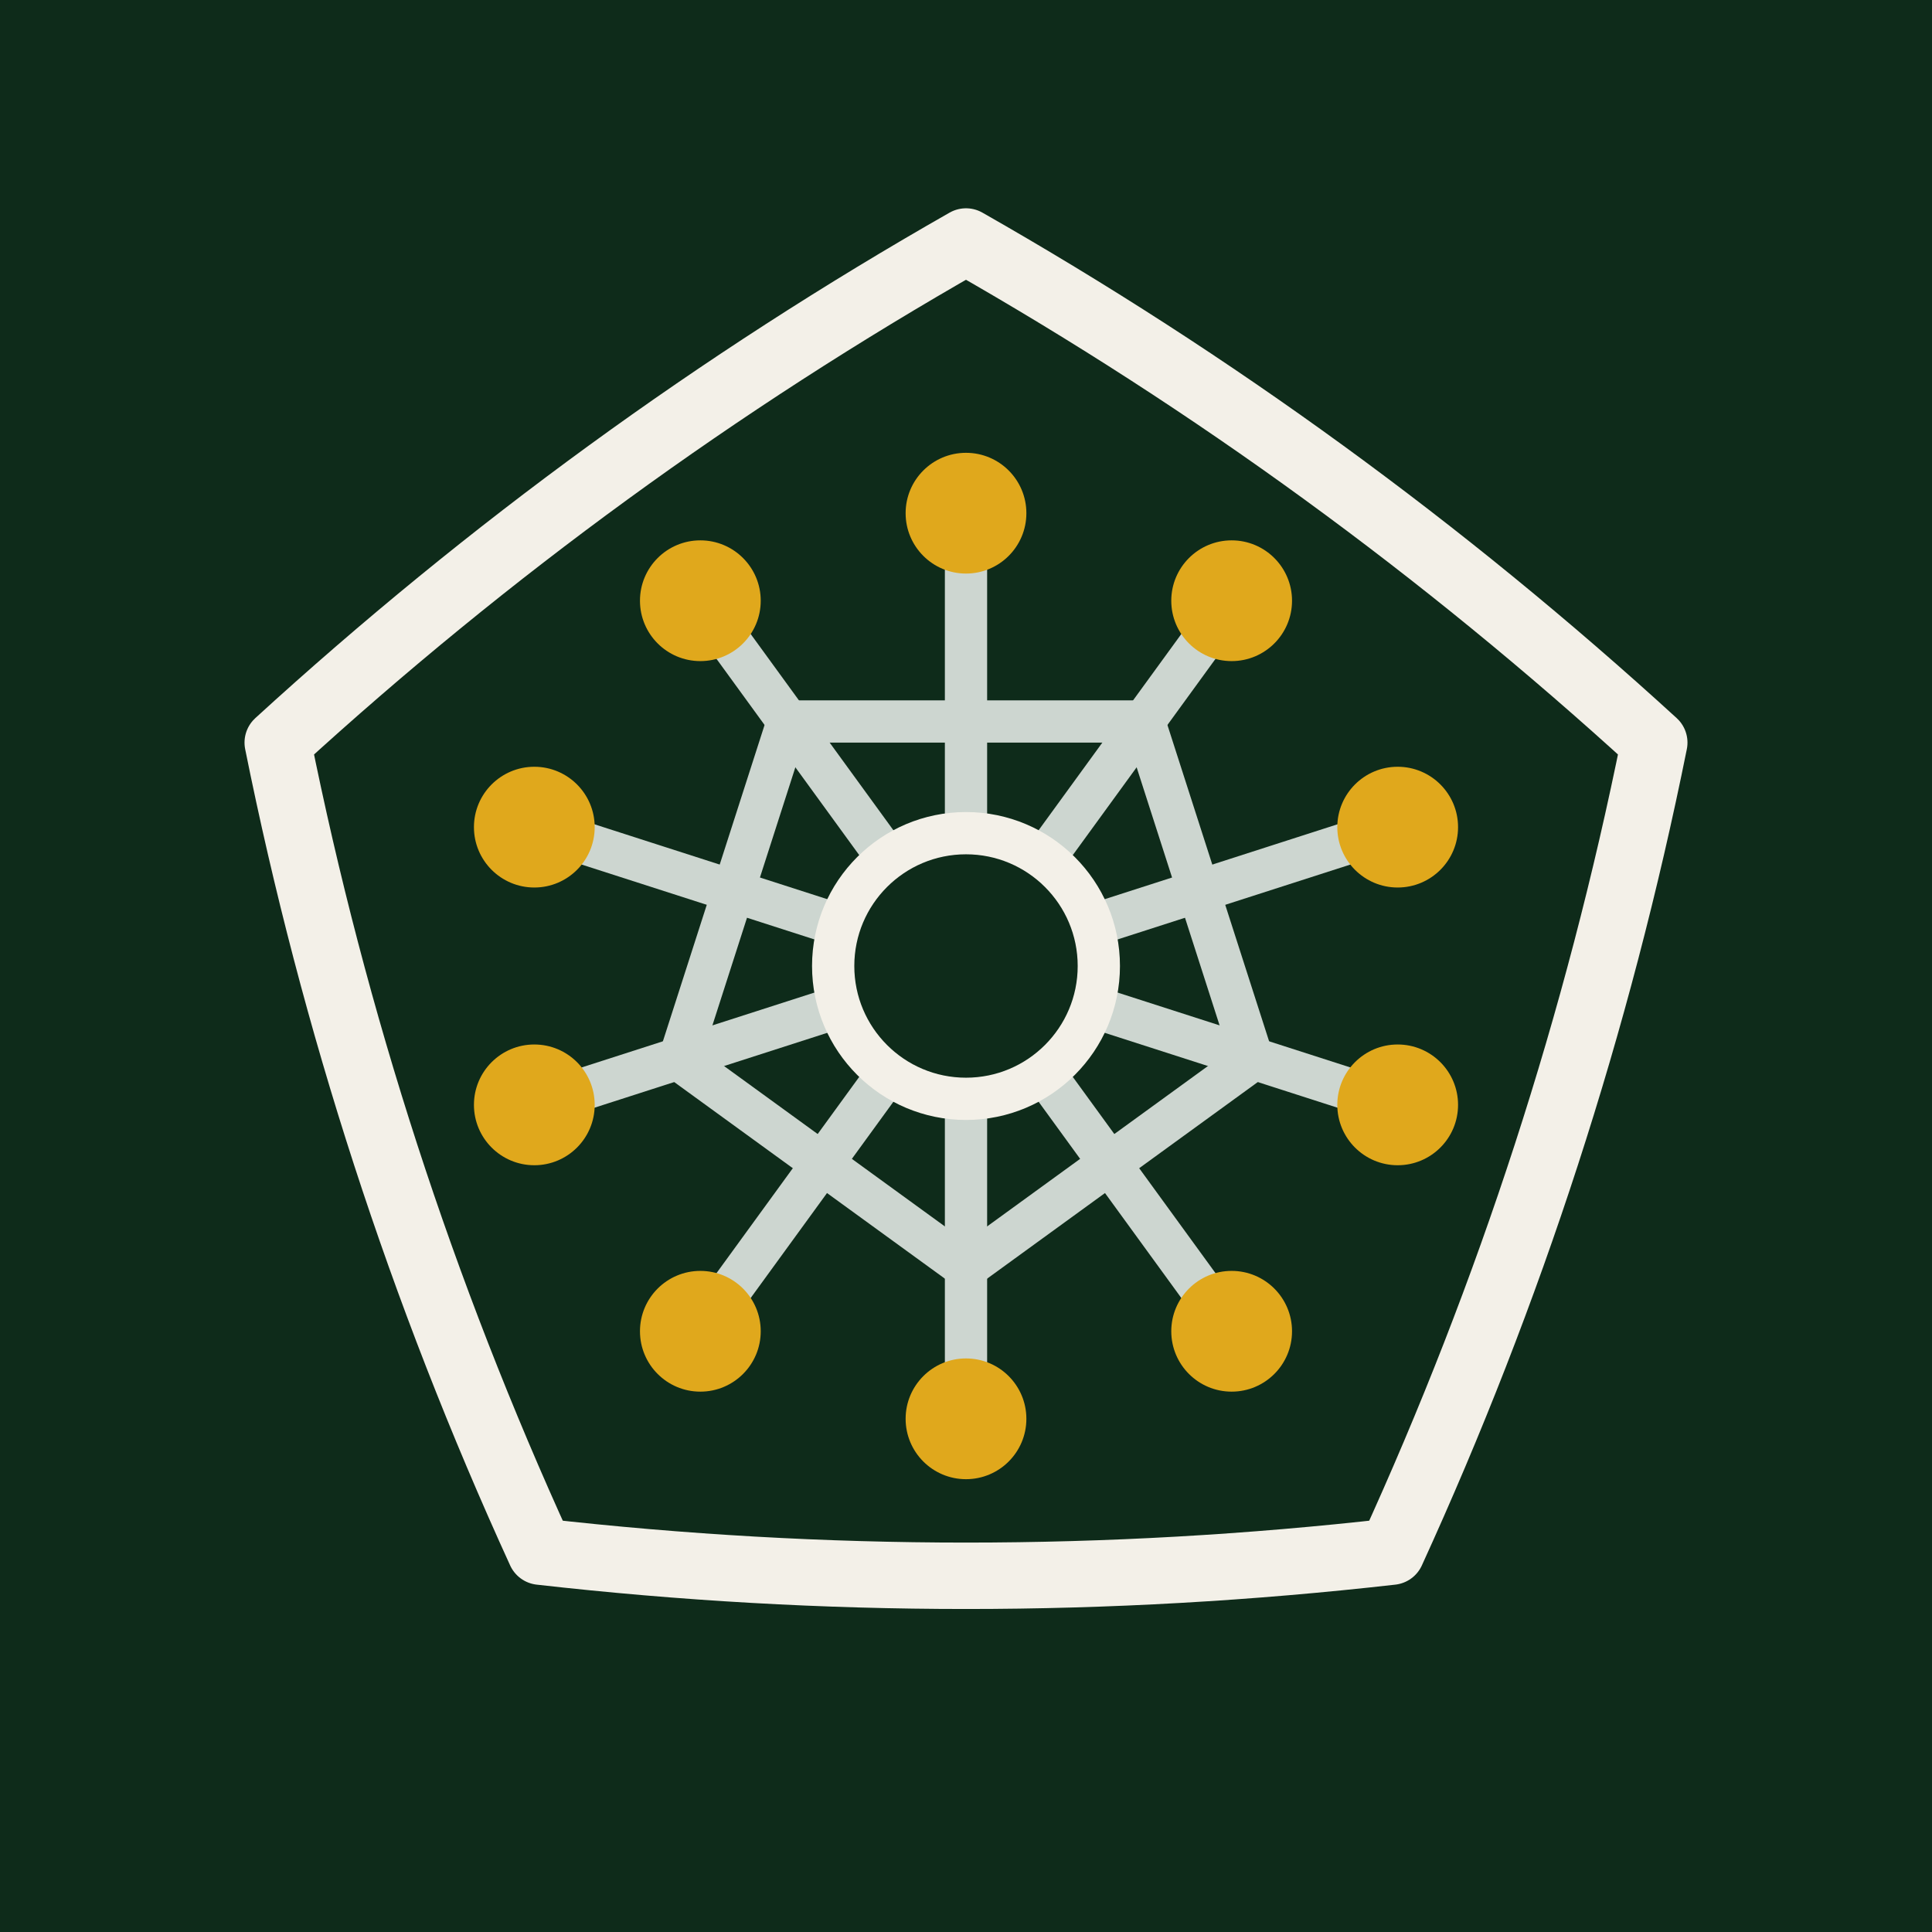
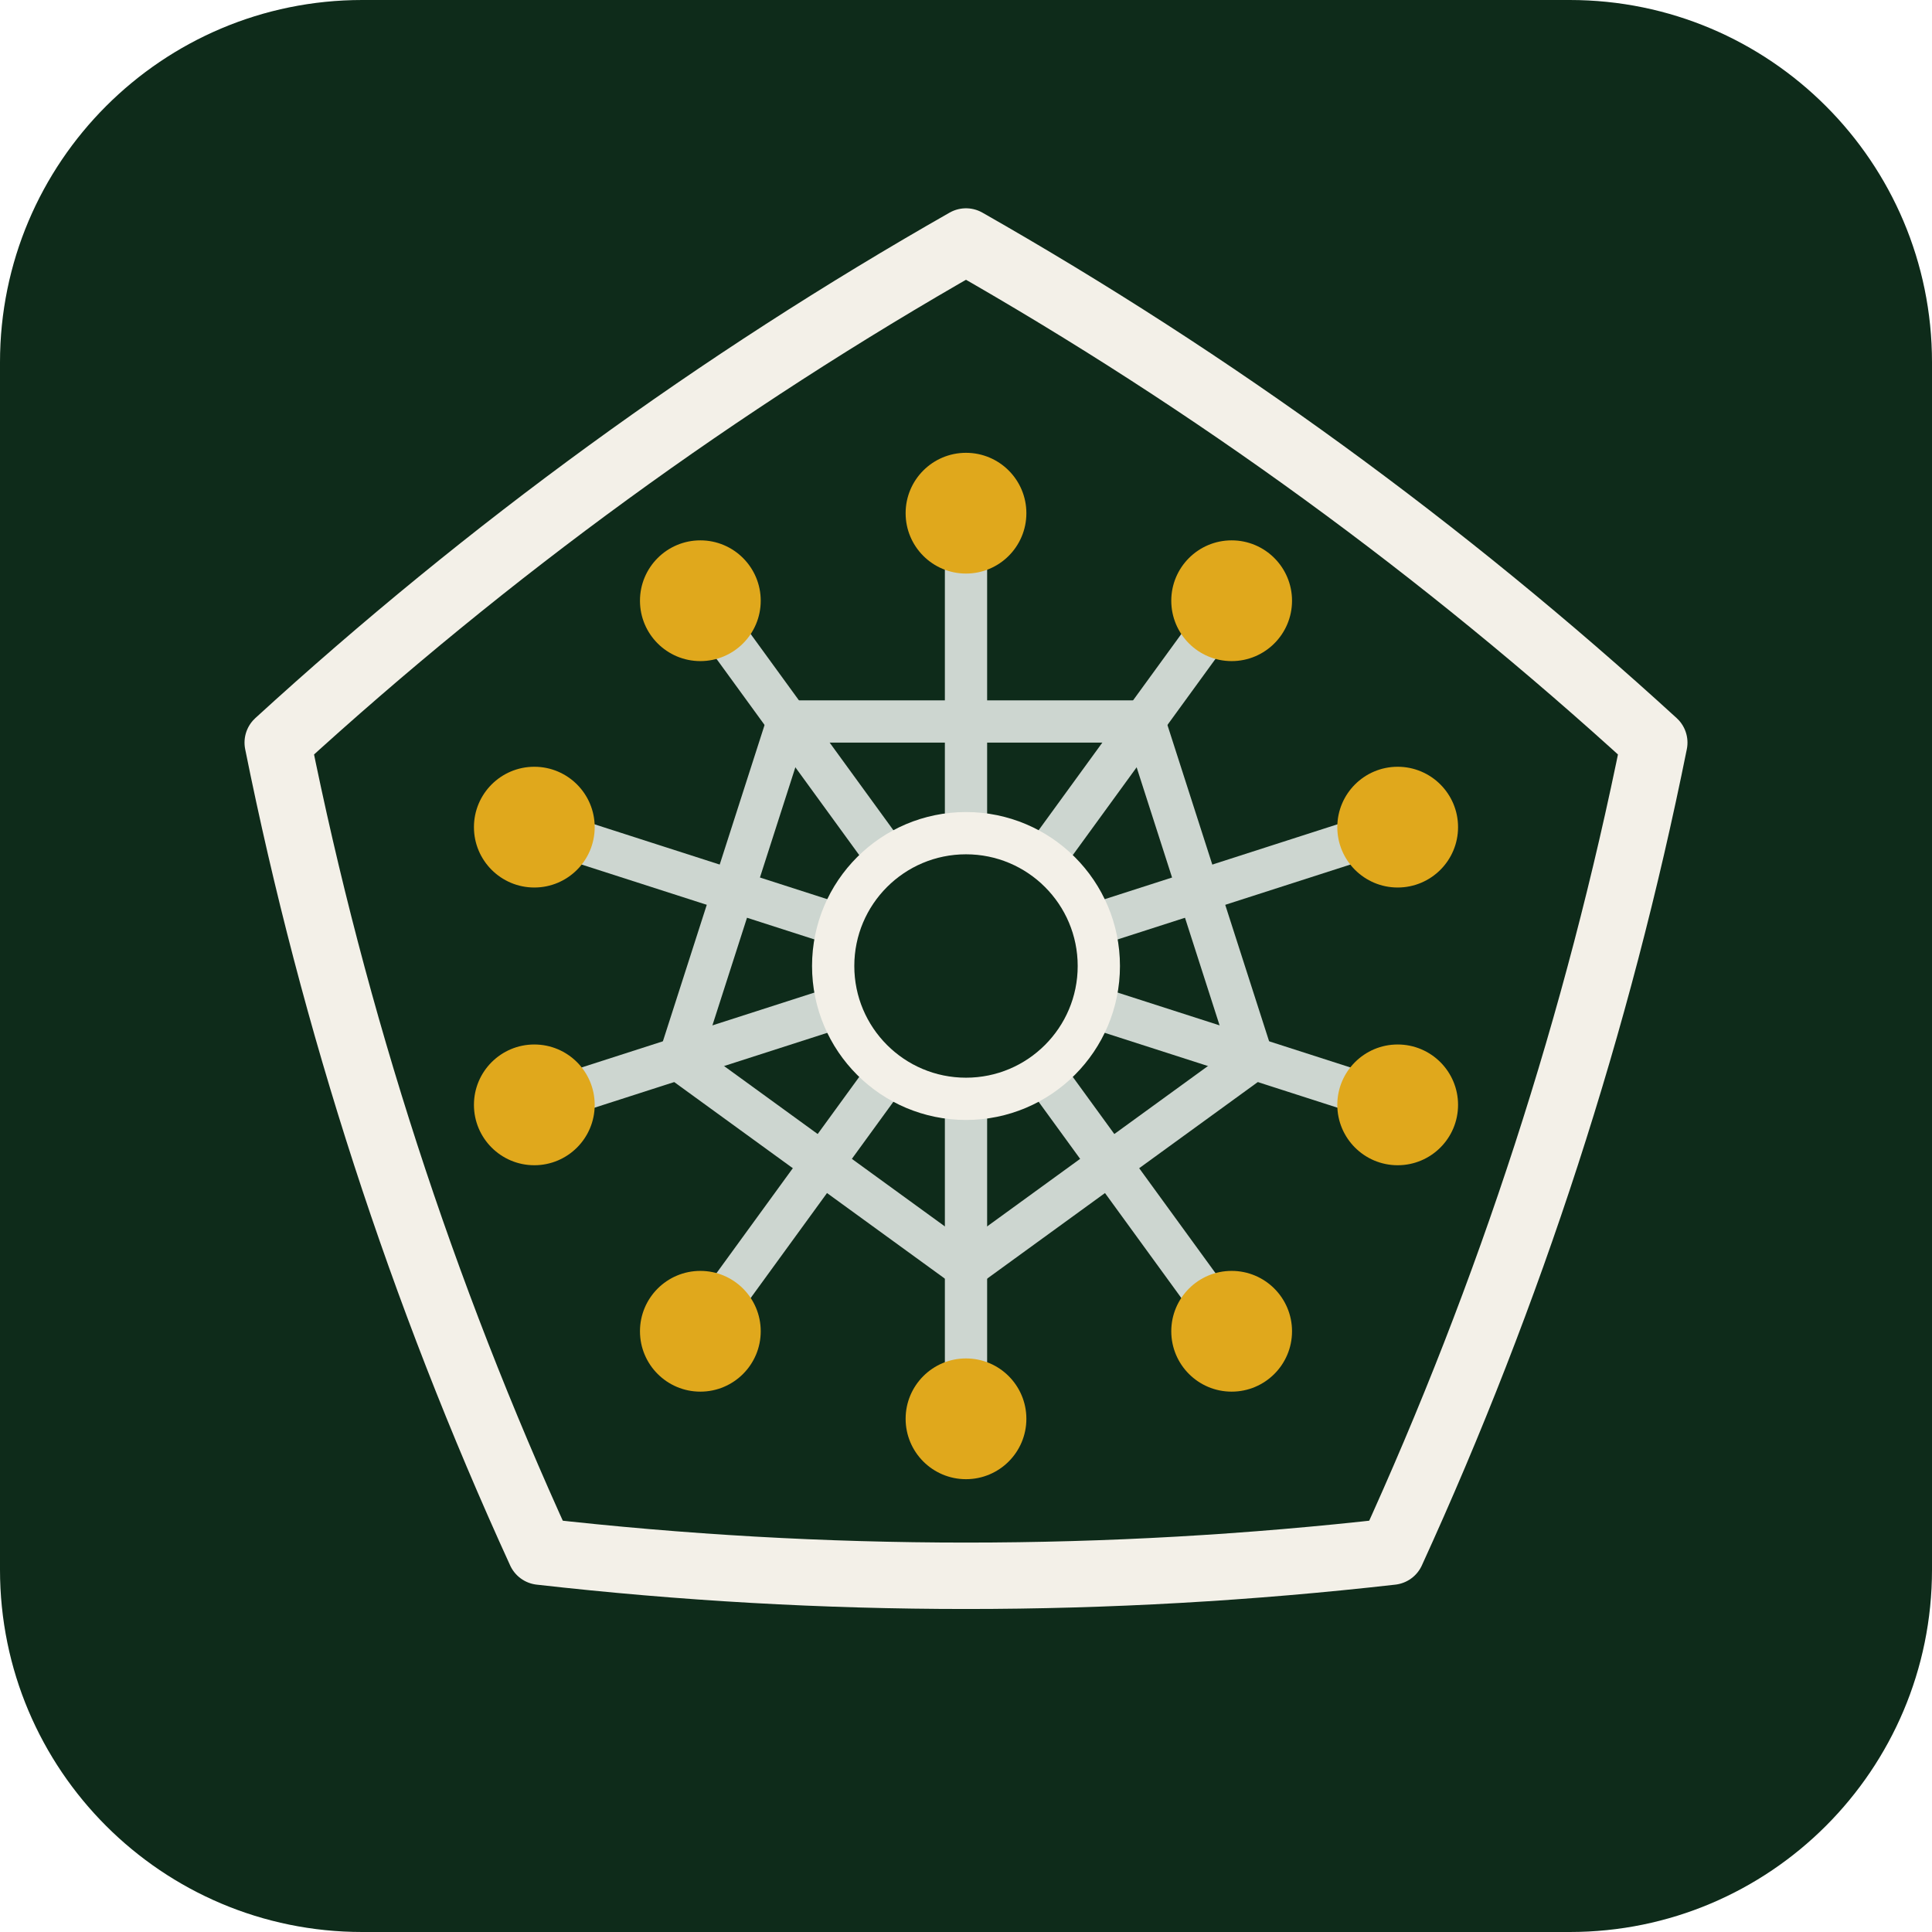
<svg xmlns="http://www.w3.org/2000/svg" viewBox="0 0 64 64" width="512" height="512" fill="none" role="img" aria-label="Kalmia">
-   <rect width="64" height="64" fill="#0e2b1a" />
+   <rect width="64" height="64" rx="12" ry="12" fill="#0e2b1a" />
  <path d="M32 8Q44.3 15 54.8 24.6Q52 38.5 46.1 51.4Q32 53 17.9 51.4Q12 38.5 9.2 24.6Q19.7 15 32 8Z" stroke="#f3f0e8" stroke-width="2.2" stroke-linejoin="round" />
  <path d="M37.9 23.9L41.5 35.1L32 42L22.5 35.1L26.1 23.9Z" stroke="#cdd6d0" stroke-width="1.4" stroke-linejoin="round" />
  <path d="M32 32L32 17" stroke="#cdd6d0" stroke-width="1.4" stroke-linecap="round" />
  <path d="M32 32L40.8 19.9" stroke="#cdd6d0" stroke-width="1.4" stroke-linecap="round" />
  <path d="M32 32L46.3 27.4" stroke="#cdd6d0" stroke-width="1.4" stroke-linecap="round" />
  <path d="M32 32L46.3 36.6" stroke="#cdd6d0" stroke-width="1.4" stroke-linecap="round" />
  <path d="M32 32L40.8 44.1" stroke="#cdd6d0" stroke-width="1.4" stroke-linecap="round" />
  <path d="M32 32L32 47" stroke="#cdd6d0" stroke-width="1.4" stroke-linecap="round" />
  <path d="M32 32L23.2 44.1" stroke="#cdd6d0" stroke-width="1.4" stroke-linecap="round" />
  <path d="M32 32L17.7 36.6" stroke="#cdd6d0" stroke-width="1.4" stroke-linecap="round" />
  <path d="M32 32L17.7 27.4" stroke="#cdd6d0" stroke-width="1.4" stroke-linecap="round" />
  <path d="M32 32L23.2 19.9" stroke="#cdd6d0" stroke-width="1.4" stroke-linecap="round" />
  <circle cx="32" cy="17" r="2" fill="#E0A81C" />
  <circle cx="40.8" cy="19.9" r="2" fill="#E0A81C" />
  <circle cx="46.3" cy="27.4" r="2" fill="#E0A81C" />
  <circle cx="46.3" cy="36.6" r="2" fill="#E0A81C" />
  <circle cx="40.8" cy="44.1" r="2" fill="#E0A81C" />
  <circle cx="32" cy="47" r="2" fill="#E0A81C" />
  <circle cx="23.2" cy="44.1" r="2" fill="#E0A81C" />
  <circle cx="17.7" cy="36.6" r="2" fill="#E0A81C" />
  <circle cx="17.7" cy="27.4" r="2" fill="#E0A81C" />
  <circle cx="23.2" cy="19.9" r="2" fill="#E0A81C" />
  <circle cx="32" cy="32" r="4.4" fill="#0e2b1a" stroke="#f3f0e8" stroke-width="1.4" />
</svg>
